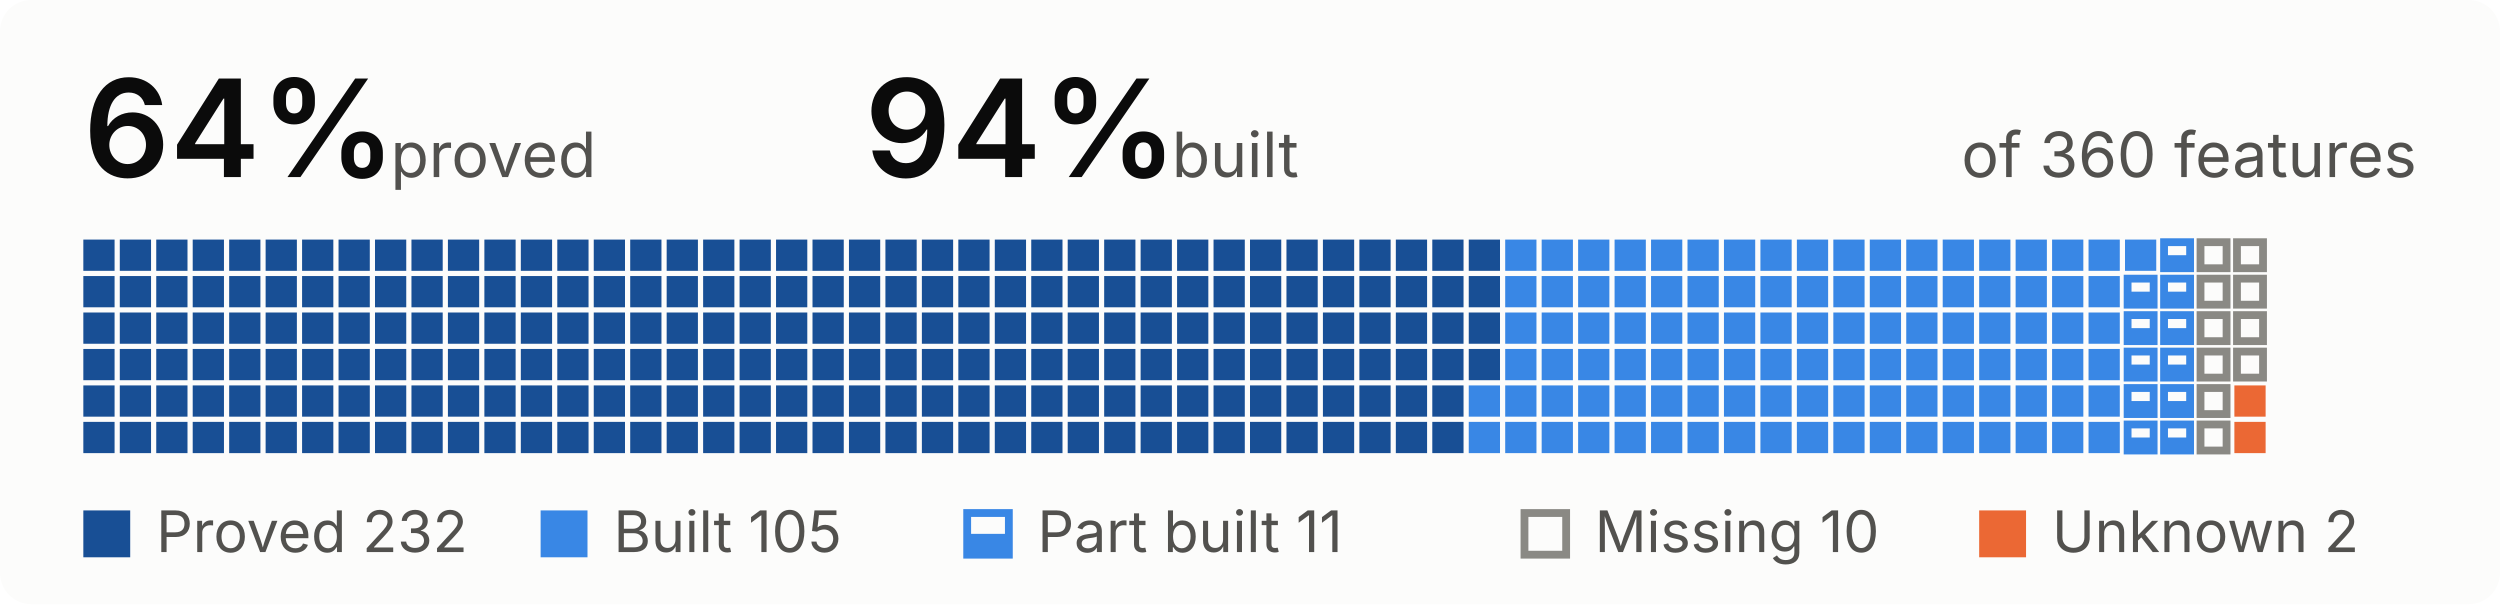
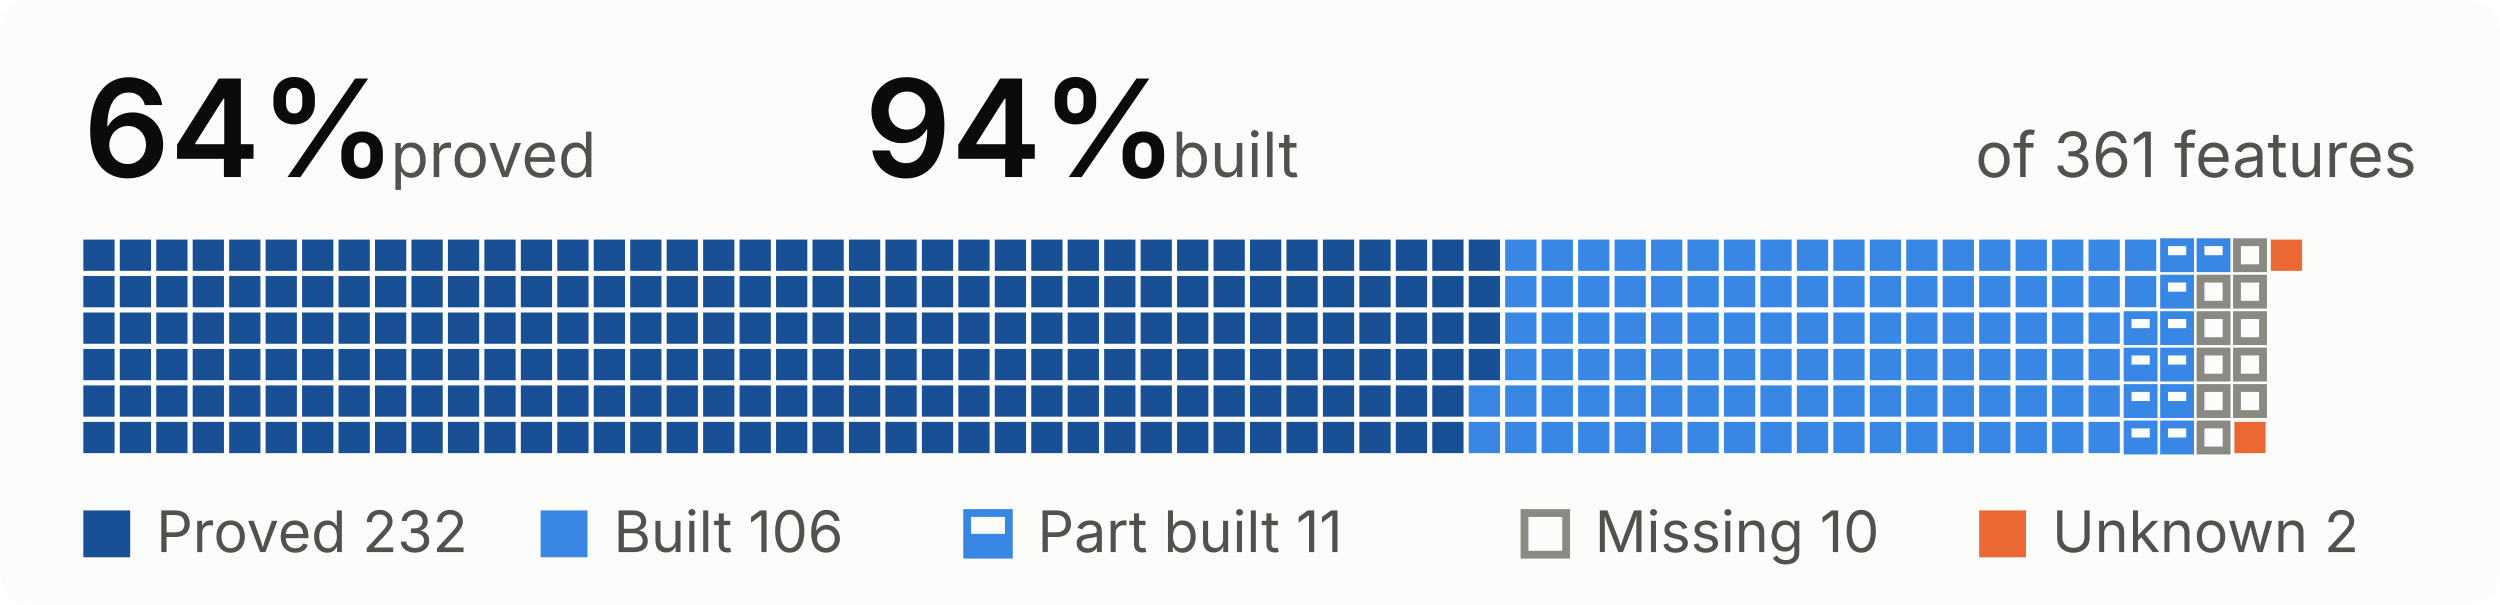
- <svg xmlns="http://www.w3.org/2000/svg" width="480" height="116" viewBox="0 0 480 116" role="img" aria-label="64 percent proved, 94 percent built, of 360 features">
+ <svg xmlns="http://www.w3.org/2000/svg" width="480" height="116" viewBox="0 0 480 116" role="img" aria-label="64 percent proved, 94 percent built, of 361 features">
  <style>
.bg{fill:#fcfcfb}.t{fill:#0b0b0b}.s{fill:#52514e}.rule{fill:#e1e0d9}
.proved{fill:#184f95}.built{fill:#3987e5}.unknown{fill:#eb6834}
.part-o{fill:none;stroke:#3987e5;stroke-width:1.5}.part-f{fill:#3987e5}
.missing{fill:none;stroke:#8a8984;stroke-width:1.5}
.pass{fill:#184f95}.fail{fill:#eb6834}.none{fill:none;stroke:#8a8984;stroke-width:1.5}
@media (prefers-color-scheme:dark){
.bg{fill:#1a1a19}.t{fill:#f0efec}.s{fill:#c3c2b7}.rule{fill:#383835}
.proved{fill:#86b6ef}.built{fill:#3987e5}.unknown{fill:#d95926}
.part-o{stroke:#3987e5}.part-f{fill:#3987e5}
.missing{stroke:#8d8c85}
.pass{fill:#86b6ef}.fail{fill:#d95926}.none{stroke:#8d8c85}
}
text{font-family:system-ui,-apple-system,"Segoe UI",sans-serif;font-size:12px}
.big{font-size:26px;font-weight:600}.b{font-weight:600}.xs{font-size:11px}
</style>
  <rect width="480" height="116" rx="6" class="bg" />
  <text x="16.0" y="34.0" class="t big">64%</text>
  <text x="75.0" y="34.0" class="s">proved</text>
  <text x="166.0" y="34.0" class="t big">94%</text>
  <text x="225.0" y="34.0" class="s">built</text>
-   <text x="464.0" y="34.0" class="s" text-anchor="end">of 360 features</text>
+   <text x="464.0" y="34.0" class="s" text-anchor="end">of 361 features</text>
  <rect x="16.0" y="46.0" width="6" height="6" class="proved" />
  <rect x="16.0" y="53.0" width="6" height="6" class="proved" />
  <rect x="16.0" y="60.0" width="6" height="6" class="proved" />
  <rect x="16.0" y="67.0" width="6" height="6" class="proved" />
  <rect x="16.0" y="74.0" width="6" height="6" class="proved" />
  <rect x="16.0" y="81.0" width="6" height="6" class="proved" />
  <rect x="23.0" y="46.0" width="6" height="6" class="proved" />
  <rect x="23.0" y="53.0" width="6" height="6" class="proved" />
  <rect x="23.0" y="60.0" width="6" height="6" class="proved" />
  <rect x="23.0" y="67.0" width="6" height="6" class="proved" />
  <rect x="23.0" y="74.0" width="6" height="6" class="proved" />
  <rect x="23.0" y="81.0" width="6" height="6" class="proved" />
  <rect x="30.0" y="46.0" width="6" height="6" class="proved" />
  <rect x="30.0" y="53.0" width="6" height="6" class="proved" />
  <rect x="30.0" y="60.0" width="6" height="6" class="proved" />
  <rect x="30.0" y="67.0" width="6" height="6" class="proved" />
  <rect x="30.0" y="74.0" width="6" height="6" class="proved" />
  <rect x="30.0" y="81.0" width="6" height="6" class="proved" />
  <rect x="37.0" y="46.0" width="6" height="6" class="proved" />
  <rect x="37.0" y="53.0" width="6" height="6" class="proved" />
  <rect x="37.0" y="60.0" width="6" height="6" class="proved" />
  <rect x="37.0" y="67.0" width="6" height="6" class="proved" />
  <rect x="37.0" y="74.0" width="6" height="6" class="proved" />
  <rect x="37.0" y="81.0" width="6" height="6" class="proved" />
  <rect x="44.0" y="46.0" width="6" height="6" class="proved" />
  <rect x="44.0" y="53.0" width="6" height="6" class="proved" />
  <rect x="44.0" y="60.0" width="6" height="6" class="proved" />
  <rect x="44.0" y="67.0" width="6" height="6" class="proved" />
  <rect x="44.0" y="74.0" width="6" height="6" class="proved" />
  <rect x="44.0" y="81.0" width="6" height="6" class="proved" />
  <rect x="51.0" y="46.0" width="6" height="6" class="proved" />
  <rect x="51.0" y="53.0" width="6" height="6" class="proved" />
  <rect x="51.0" y="60.0" width="6" height="6" class="proved" />
  <rect x="51.0" y="67.0" width="6" height="6" class="proved" />
  <rect x="51.0" y="74.0" width="6" height="6" class="proved" />
  <rect x="51.0" y="81.0" width="6" height="6" class="proved" />
  <rect x="58.0" y="46.0" width="6" height="6" class="proved" />
  <rect x="58.0" y="53.0" width="6" height="6" class="proved" />
  <rect x="58.0" y="60.0" width="6" height="6" class="proved" />
  <rect x="58.0" y="67.0" width="6" height="6" class="proved" />
  <rect x="58.0" y="74.0" width="6" height="6" class="proved" />
  <rect x="58.0" y="81.0" width="6" height="6" class="proved" />
  <rect x="65.0" y="46.0" width="6" height="6" class="proved" />
  <rect x="65.0" y="53.0" width="6" height="6" class="proved" />
  <rect x="65.0" y="60.0" width="6" height="6" class="proved" />
  <rect x="65.0" y="67.0" width="6" height="6" class="proved" />
  <rect x="65.0" y="74.0" width="6" height="6" class="proved" />
  <rect x="65.0" y="81.0" width="6" height="6" class="proved" />
  <rect x="72.0" y="46.0" width="6" height="6" class="proved" />
  <rect x="72.0" y="53.0" width="6" height="6" class="proved" />
  <rect x="72.0" y="60.0" width="6" height="6" class="proved" />
  <rect x="72.0" y="67.0" width="6" height="6" class="proved" />
  <rect x="72.0" y="74.0" width="6" height="6" class="proved" />
  <rect x="72.0" y="81.0" width="6" height="6" class="proved" />
  <rect x="79.0" y="46.0" width="6" height="6" class="proved" />
  <rect x="79.0" y="53.0" width="6" height="6" class="proved" />
  <rect x="79.0" y="60.0" width="6" height="6" class="proved" />
  <rect x="79.0" y="67.0" width="6" height="6" class="proved" />
  <rect x="79.0" y="74.0" width="6" height="6" class="proved" />
  <rect x="79.0" y="81.0" width="6" height="6" class="proved" />
  <rect x="86.0" y="46.0" width="6" height="6" class="proved" />
  <rect x="86.0" y="53.0" width="6" height="6" class="proved" />
  <rect x="86.0" y="60.0" width="6" height="6" class="proved" />
  <rect x="86.0" y="67.0" width="6" height="6" class="proved" />
  <rect x="86.0" y="74.0" width="6" height="6" class="proved" />
  <rect x="86.0" y="81.0" width="6" height="6" class="proved" />
  <rect x="93.0" y="46.0" width="6" height="6" class="proved" />
  <rect x="93.0" y="53.0" width="6" height="6" class="proved" />
  <rect x="93.0" y="60.0" width="6" height="6" class="proved" />
  <rect x="93.0" y="67.0" width="6" height="6" class="proved" />
  <rect x="93.0" y="74.0" width="6" height="6" class="proved" />
  <rect x="93.0" y="81.0" width="6" height="6" class="proved" />
  <rect x="100.0" y="46.0" width="6" height="6" class="proved" />
  <rect x="100.0" y="53.0" width="6" height="6" class="proved" />
  <rect x="100.0" y="60.0" width="6" height="6" class="proved" />
  <rect x="100.0" y="67.0" width="6" height="6" class="proved" />
  <rect x="100.0" y="74.0" width="6" height="6" class="proved" />
  <rect x="100.0" y="81.0" width="6" height="6" class="proved" />
  <rect x="107.0" y="46.0" width="6" height="6" class="proved" />
  <rect x="107.0" y="53.0" width="6" height="6" class="proved" />
  <rect x="107.0" y="60.0" width="6" height="6" class="proved" />
  <rect x="107.0" y="67.0" width="6" height="6" class="proved" />
  <rect x="107.0" y="74.0" width="6" height="6" class="proved" />
  <rect x="107.0" y="81.0" width="6" height="6" class="proved" />
  <rect x="114.0" y="46.0" width="6" height="6" class="proved" />
  <rect x="114.0" y="53.0" width="6" height="6" class="proved" />
  <rect x="114.0" y="60.0" width="6" height="6" class="proved" />
  <rect x="114.0" y="67.0" width="6" height="6" class="proved" />
  <rect x="114.0" y="74.0" width="6" height="6" class="proved" />
  <rect x="114.0" y="81.0" width="6" height="6" class="proved" />
  <rect x="121.0" y="46.0" width="6" height="6" class="proved" />
  <rect x="121.0" y="53.0" width="6" height="6" class="proved" />
  <rect x="121.0" y="60.0" width="6" height="6" class="proved" />
  <rect x="121.0" y="67.0" width="6" height="6" class="proved" />
  <rect x="121.0" y="74.0" width="6" height="6" class="proved" />
  <rect x="121.0" y="81.0" width="6" height="6" class="proved" />
  <rect x="128.0" y="46.0" width="6" height="6" class="proved" />
  <rect x="128.0" y="53.0" width="6" height="6" class="proved" />
  <rect x="128.0" y="60.0" width="6" height="6" class="proved" />
  <rect x="128.0" y="67.0" width="6" height="6" class="proved" />
  <rect x="128.0" y="74.0" width="6" height="6" class="proved" />
  <rect x="128.0" y="81.0" width="6" height="6" class="proved" />
  <rect x="135.0" y="46.0" width="6" height="6" class="proved" />
  <rect x="135.0" y="53.0" width="6" height="6" class="proved" />
  <rect x="135.0" y="60.0" width="6" height="6" class="proved" />
  <rect x="135.0" y="67.0" width="6" height="6" class="proved" />
  <rect x="135.0" y="74.0" width="6" height="6" class="proved" />
  <rect x="135.0" y="81.0" width="6" height="6" class="proved" />
  <rect x="142.0" y="46.0" width="6" height="6" class="proved" />
  <rect x="142.0" y="53.0" width="6" height="6" class="proved" />
  <rect x="142.0" y="60.0" width="6" height="6" class="proved" />
  <rect x="142.0" y="67.0" width="6" height="6" class="proved" />
  <rect x="142.0" y="74.0" width="6" height="6" class="proved" />
  <rect x="142.0" y="81.0" width="6" height="6" class="proved" />
  <rect x="149.0" y="46.0" width="6" height="6" class="proved" />
  <rect x="149.0" y="53.0" width="6" height="6" class="proved" />
  <rect x="149.0" y="60.0" width="6" height="6" class="proved" />
  <rect x="149.0" y="67.0" width="6" height="6" class="proved" />
  <rect x="149.0" y="74.0" width="6" height="6" class="proved" />
  <rect x="149.0" y="81.0" width="6" height="6" class="proved" />
  <rect x="156.0" y="46.0" width="6" height="6" class="proved" />
  <rect x="156.0" y="53.0" width="6" height="6" class="proved" />
  <rect x="156.0" y="60.0" width="6" height="6" class="proved" />
  <rect x="156.0" y="67.0" width="6" height="6" class="proved" />
  <rect x="156.0" y="74.0" width="6" height="6" class="proved" />
  <rect x="156.0" y="81.0" width="6" height="6" class="proved" />
  <rect x="163.0" y="46.0" width="6" height="6" class="proved" />
  <rect x="163.0" y="53.0" width="6" height="6" class="proved" />
  <rect x="163.0" y="60.0" width="6" height="6" class="proved" />
  <rect x="163.0" y="67.0" width="6" height="6" class="proved" />
  <rect x="163.0" y="74.0" width="6" height="6" class="proved" />
  <rect x="163.0" y="81.0" width="6" height="6" class="proved" />
  <rect x="170.0" y="46.0" width="6" height="6" class="proved" />
  <rect x="170.0" y="53.0" width="6" height="6" class="proved" />
  <rect x="170.0" y="60.0" width="6" height="6" class="proved" />
  <rect x="170.0" y="67.0" width="6" height="6" class="proved" />
  <rect x="170.0" y="74.0" width="6" height="6" class="proved" />
  <rect x="170.0" y="81.0" width="6" height="6" class="proved" />
  <rect x="177.0" y="46.0" width="6" height="6" class="proved" />
  <rect x="177.0" y="53.0" width="6" height="6" class="proved" />
  <rect x="177.0" y="60.0" width="6" height="6" class="proved" />
  <rect x="177.0" y="67.0" width="6" height="6" class="proved" />
  <rect x="177.0" y="74.0" width="6" height="6" class="proved" />
  <rect x="177.0" y="81.0" width="6" height="6" class="proved" />
  <rect x="184.0" y="46.0" width="6" height="6" class="proved" />
  <rect x="184.0" y="53.0" width="6" height="6" class="proved" />
  <rect x="184.0" y="60.0" width="6" height="6" class="proved" />
  <rect x="184.0" y="67.0" width="6" height="6" class="proved" />
  <rect x="184.0" y="74.0" width="6" height="6" class="proved" />
  <rect x="184.0" y="81.0" width="6" height="6" class="proved" />
  <rect x="191.0" y="46.0" width="6" height="6" class="proved" />
  <rect x="191.0" y="53.0" width="6" height="6" class="proved" />
  <rect x="191.0" y="60.0" width="6" height="6" class="proved" />
  <rect x="191.0" y="67.0" width="6" height="6" class="proved" />
  <rect x="191.0" y="74.0" width="6" height="6" class="proved" />
  <rect x="191.0" y="81.0" width="6" height="6" class="proved" />
  <rect x="198.0" y="46.0" width="6" height="6" class="proved" />
  <rect x="198.0" y="53.0" width="6" height="6" class="proved" />
  <rect x="198.0" y="60.0" width="6" height="6" class="proved" />
  <rect x="198.0" y="67.0" width="6" height="6" class="proved" />
  <rect x="198.0" y="74.0" width="6" height="6" class="proved" />
  <rect x="198.0" y="81.0" width="6" height="6" class="proved" />
  <rect x="205.0" y="46.0" width="6" height="6" class="proved" />
  <rect x="205.0" y="53.0" width="6" height="6" class="proved" />
  <rect x="205.0" y="60.0" width="6" height="6" class="proved" />
  <rect x="205.0" y="67.0" width="6" height="6" class="proved" />
  <rect x="205.0" y="74.0" width="6" height="6" class="proved" />
  <rect x="205.0" y="81.0" width="6" height="6" class="proved" />
  <rect x="212.0" y="46.0" width="6" height="6" class="proved" />
  <rect x="212.0" y="53.0" width="6" height="6" class="proved" />
  <rect x="212.0" y="60.0" width="6" height="6" class="proved" />
  <rect x="212.0" y="67.0" width="6" height="6" class="proved" />
  <rect x="212.0" y="74.0" width="6" height="6" class="proved" />
  <rect x="212.0" y="81.0" width="6" height="6" class="proved" />
  <rect x="219.0" y="46.0" width="6" height="6" class="proved" />
  <rect x="219.0" y="53.0" width="6" height="6" class="proved" />
  <rect x="219.0" y="60.0" width="6" height="6" class="proved" />
  <rect x="219.0" y="67.0" width="6" height="6" class="proved" />
  <rect x="219.0" y="74.0" width="6" height="6" class="proved" />
  <rect x="219.0" y="81.0" width="6" height="6" class="proved" />
  <rect x="226.0" y="46.0" width="6" height="6" class="proved" />
  <rect x="226.0" y="53.0" width="6" height="6" class="proved" />
  <rect x="226.0" y="60.0" width="6" height="6" class="proved" />
  <rect x="226.0" y="67.0" width="6" height="6" class="proved" />
  <rect x="226.0" y="74.0" width="6" height="6" class="proved" />
  <rect x="226.0" y="81.0" width="6" height="6" class="proved" />
  <rect x="233.0" y="46.0" width="6" height="6" class="proved" />
  <rect x="233.0" y="53.0" width="6" height="6" class="proved" />
  <rect x="233.0" y="60.0" width="6" height="6" class="proved" />
  <rect x="233.0" y="67.0" width="6" height="6" class="proved" />
  <rect x="233.0" y="74.0" width="6" height="6" class="proved" />
  <rect x="233.0" y="81.0" width="6" height="6" class="proved" />
  <rect x="240.0" y="46.0" width="6" height="6" class="proved" />
  <rect x="240.0" y="53.0" width="6" height="6" class="proved" />
  <rect x="240.0" y="60.0" width="6" height="6" class="proved" />
  <rect x="240.0" y="67.0" width="6" height="6" class="proved" />
  <rect x="240.0" y="74.0" width="6" height="6" class="proved" />
  <rect x="240.0" y="81.0" width="6" height="6" class="proved" />
  <rect x="247.0" y="46.0" width="6" height="6" class="proved" />
  <rect x="247.0" y="53.0" width="6" height="6" class="proved" />
  <rect x="247.0" y="60.0" width="6" height="6" class="proved" />
  <rect x="247.0" y="67.0" width="6" height="6" class="proved" />
  <rect x="247.0" y="74.0" width="6" height="6" class="proved" />
  <rect x="247.0" y="81.0" width="6" height="6" class="proved" />
  <rect x="254.0" y="46.0" width="6" height="6" class="proved" />
  <rect x="254.0" y="53.0" width="6" height="6" class="proved" />
  <rect x="254.0" y="60.0" width="6" height="6" class="proved" />
  <rect x="254.0" y="67.0" width="6" height="6" class="proved" />
  <rect x="254.0" y="74.0" width="6" height="6" class="proved" />
  <rect x="254.0" y="81.0" width="6" height="6" class="proved" />
  <rect x="261.0" y="46.0" width="6" height="6" class="proved" />
  <rect x="261.0" y="53.0" width="6" height="6" class="proved" />
  <rect x="261.0" y="60.0" width="6" height="6" class="proved" />
  <rect x="261.0" y="67.0" width="6" height="6" class="proved" />
  <rect x="261.0" y="74.0" width="6" height="6" class="proved" />
  <rect x="261.0" y="81.0" width="6" height="6" class="proved" />
  <rect x="268.0" y="46.0" width="6" height="6" class="proved" />
  <rect x="268.0" y="53.0" width="6" height="6" class="proved" />
  <rect x="268.0" y="60.0" width="6" height="6" class="proved" />
  <rect x="268.0" y="67.0" width="6" height="6" class="proved" />
  <rect x="268.0" y="74.0" width="6" height="6" class="proved" />
  <rect x="268.0" y="81.0" width="6" height="6" class="proved" />
  <rect x="275.0" y="46.0" width="6" height="6" class="proved" />
  <rect x="275.0" y="53.0" width="6" height="6" class="proved" />
  <rect x="275.0" y="60.0" width="6" height="6" class="proved" />
  <rect x="275.0" y="67.0" width="6" height="6" class="proved" />
  <rect x="275.0" y="74.0" width="6" height="6" class="proved" />
  <rect x="275.0" y="81.0" width="6" height="6" class="proved" />
  <rect x="282.0" y="46.0" width="6" height="6" class="proved" />
  <rect x="282.0" y="53.0" width="6" height="6" class="proved" />
  <rect x="282.0" y="60.0" width="6" height="6" class="proved" />
  <rect x="282.0" y="67.0" width="6" height="6" class="proved" />
  <rect x="282.0" y="74.0" width="6" height="6" class="built" />
  <rect x="282.0" y="81.0" width="6" height="6" class="built" />
  <rect x="289.0" y="46.0" width="6" height="6" class="built" />
  <rect x="289.0" y="53.0" width="6" height="6" class="built" />
  <rect x="289.0" y="60.0" width="6" height="6" class="built" />
  <rect x="289.0" y="67.0" width="6" height="6" class="built" />
  <rect x="289.0" y="74.0" width="6" height="6" class="built" />
  <rect x="289.0" y="81.0" width="6" height="6" class="built" />
  <rect x="296.0" y="46.0" width="6" height="6" class="built" />
  <rect x="296.0" y="53.0" width="6" height="6" class="built" />
  <rect x="296.0" y="60.0" width="6" height="6" class="built" />
  <rect x="296.0" y="67.0" width="6" height="6" class="built" />
  <rect x="296.0" y="74.0" width="6" height="6" class="built" />
  <rect x="296.0" y="81.0" width="6" height="6" class="built" />
  <rect x="303.0" y="46.0" width="6" height="6" class="built" />
  <rect x="303.0" y="53.0" width="6" height="6" class="built" />
  <rect x="303.0" y="60.0" width="6" height="6" class="built" />
  <rect x="303.0" y="67.0" width="6" height="6" class="built" />
  <rect x="303.0" y="74.0" width="6" height="6" class="built" />
  <rect x="303.0" y="81.0" width="6" height="6" class="built" />
  <rect x="310.0" y="46.0" width="6" height="6" class="built" />
  <rect x="310.0" y="53.0" width="6" height="6" class="built" />
  <rect x="310.0" y="60.0" width="6" height="6" class="built" />
  <rect x="310.0" y="67.0" width="6" height="6" class="built" />
  <rect x="310.0" y="74.0" width="6" height="6" class="built" />
  <rect x="310.0" y="81.0" width="6" height="6" class="built" />
  <rect x="317.0" y="46.0" width="6" height="6" class="built" />
  <rect x="317.0" y="53.0" width="6" height="6" class="built" />
  <rect x="317.0" y="60.0" width="6" height="6" class="built" />
  <rect x="317.0" y="67.0" width="6" height="6" class="built" />
  <rect x="317.0" y="74.0" width="6" height="6" class="built" />
  <rect x="317.0" y="81.0" width="6" height="6" class="built" />
  <rect x="324.0" y="46.0" width="6" height="6" class="built" />
  <rect x="324.0" y="53.0" width="6" height="6" class="built" />
  <rect x="324.0" y="60.0" width="6" height="6" class="built" />
  <rect x="324.0" y="67.0" width="6" height="6" class="built" />
  <rect x="324.0" y="74.0" width="6" height="6" class="built" />
  <rect x="324.0" y="81.0" width="6" height="6" class="built" />
  <rect x="331.0" y="46.0" width="6" height="6" class="built" />
  <rect x="331.0" y="53.0" width="6" height="6" class="built" />
  <rect x="331.0" y="60.0" width="6" height="6" class="built" />
  <rect x="331.0" y="67.0" width="6" height="6" class="built" />
  <rect x="331.0" y="74.0" width="6" height="6" class="built" />
  <rect x="331.0" y="81.0" width="6" height="6" class="built" />
  <rect x="338.0" y="46.0" width="6" height="6" class="built" />
  <rect x="338.0" y="53.0" width="6" height="6" class="built" />
  <rect x="338.0" y="60.0" width="6" height="6" class="built" />
  <rect x="338.0" y="67.0" width="6" height="6" class="built" />
  <rect x="338.0" y="74.0" width="6" height="6" class="built" />
  <rect x="338.0" y="81.0" width="6" height="6" class="built" />
  <rect x="345.0" y="46.0" width="6" height="6" class="built" />
  <rect x="345.0" y="53.0" width="6" height="6" class="built" />
  <rect x="345.0" y="60.0" width="6" height="6" class="built" />
  <rect x="345.0" y="67.0" width="6" height="6" class="built" />
  <rect x="345.0" y="74.0" width="6" height="6" class="built" />
  <rect x="345.0" y="81.0" width="6" height="6" class="built" />
  <rect x="352.0" y="46.0" width="6" height="6" class="built" />
  <rect x="352.0" y="53.0" width="6" height="6" class="built" />
  <rect x="352.0" y="60.0" width="6" height="6" class="built" />
  <rect x="352.0" y="67.0" width="6" height="6" class="built" />
  <rect x="352.0" y="74.0" width="6" height="6" class="built" />
  <rect x="352.0" y="81.0" width="6" height="6" class="built" />
  <rect x="359.0" y="46.0" width="6" height="6" class="built" />
  <rect x="359.0" y="53.0" width="6" height="6" class="built" />
  <rect x="359.0" y="60.0" width="6" height="6" class="built" />
  <rect x="359.0" y="67.0" width="6" height="6" class="built" />
  <rect x="359.0" y="74.0" width="6" height="6" class="built" />
  <rect x="359.0" y="81.0" width="6" height="6" class="built" />
  <rect x="366.0" y="46.0" width="6" height="6" class="built" />
  <rect x="366.0" y="53.0" width="6" height="6" class="built" />
  <rect x="366.0" y="60.0" width="6" height="6" class="built" />
  <rect x="366.0" y="67.0" width="6" height="6" class="built" />
  <rect x="366.0" y="74.0" width="6" height="6" class="built" />
  <rect x="366.0" y="81.0" width="6" height="6" class="built" />
  <rect x="373.0" y="46.0" width="6" height="6" class="built" />
  <rect x="373.0" y="53.0" width="6" height="6" class="built" />
  <rect x="373.0" y="60.0" width="6" height="6" class="built" />
  <rect x="373.0" y="67.0" width="6" height="6" class="built" />
  <rect x="373.0" y="74.0" width="6" height="6" class="built" />
  <rect x="373.0" y="81.0" width="6" height="6" class="built" />
  <rect x="380.0" y="46.0" width="6" height="6" class="built" />
  <rect x="380.0" y="53.0" width="6" height="6" class="built" />
  <rect x="380.0" y="60.0" width="6" height="6" class="built" />
  <rect x="380.0" y="67.0" width="6" height="6" class="built" />
  <rect x="380.0" y="74.0" width="6" height="6" class="built" />
  <rect x="380.0" y="81.0" width="6" height="6" class="built" />
  <rect x="387.0" y="46.0" width="6" height="6" class="built" />
  <rect x="387.0" y="53.0" width="6" height="6" class="built" />
  <rect x="387.0" y="60.0" width="6" height="6" class="built" />
  <rect x="387.0" y="67.0" width="6" height="6" class="built" />
  <rect x="387.0" y="74.0" width="6" height="6" class="built" />
  <rect x="387.0" y="81.0" width="6" height="6" class="built" />
  <rect x="394.0" y="46.0" width="6" height="6" class="built" />
  <rect x="394.0" y="53.0" width="6" height="6" class="built" />
  <rect x="394.0" y="60.0" width="6" height="6" class="built" />
  <rect x="394.0" y="67.0" width="6" height="6" class="built" />
  <rect x="394.0" y="74.0" width="6" height="6" class="built" />
  <rect x="394.0" y="81.0" width="6" height="6" class="built" />
  <rect x="401.0" y="46.0" width="6" height="6" class="built" />
  <rect x="401.0" y="53.0" width="6" height="6" class="built" />
  <rect x="401.0" y="60.0" width="6" height="6" class="built" />
  <rect x="401.0" y="67.0" width="6" height="6" class="built" />
  <rect x="401.0" y="74.0" width="6" height="6" class="built" />
  <rect x="401.0" y="81.0" width="6" height="6" class="built" />
  <rect x="408.0" y="46.0" width="6" height="6" class="built" />
-   <rect x="408.5" y="53.5" width="5" height="5" fill="none" class="part-o" />
-   <rect x="408.0" y="56.0" width="6" height="3.0" class="part-f" />
+   <rect x="408.0" y="53.0" width="6" height="6" class="built" />
  <rect x="408.5" y="60.5" width="5" height="5" fill="none" class="part-o" />
  <rect x="408.0" y="63.0" width="6" height="3.0" class="part-f" />
  <rect x="408.5" y="67.5" width="5" height="5" fill="none" class="part-o" />
  <rect x="408.0" y="70.0" width="6" height="3.0" class="part-f" />
  <rect x="408.5" y="74.5" width="5" height="5" fill="none" class="part-o" />
  <rect x="408.0" y="77.0" width="6" height="3.0" class="part-f" />
  <rect x="408.5" y="81.5" width="5" height="5" fill="none" class="part-o" />
  <rect x="408.0" y="84.0" width="6" height="3.0" class="part-f" />
  <rect x="415.5" y="46.5" width="5" height="5" fill="none" class="part-o" />
  <rect x="415.0" y="49.0" width="6" height="3.0" class="part-f" />
  <rect x="415.5" y="53.5" width="5" height="5" fill="none" class="part-o" />
  <rect x="415.0" y="56.0" width="6" height="3.0" class="part-f" />
  <rect x="415.5" y="60.5" width="5" height="5" fill="none" class="part-o" />
  <rect x="415.0" y="63.0" width="6" height="3.0" class="part-f" />
  <rect x="415.5" y="67.5" width="5" height="5" fill="none" class="part-o" />
  <rect x="415.0" y="70.0" width="6" height="3.0" class="part-f" />
  <rect x="415.5" y="74.5" width="5" height="5" fill="none" class="part-o" />
  <rect x="415.0" y="77.0" width="6" height="3.0" class="part-f" />
  <rect x="415.5" y="81.5" width="5" height="5" fill="none" class="part-o" />
  <rect x="415.0" y="84.0" width="6" height="3.0" class="part-f" />
-   <rect x="422.5" y="46.5" width="5" height="5" fill="none" class="missing" />
+   <rect x="422.5" y="46.5" width="5" height="5" fill="none" class="part-o" />
+   <rect x="422.0" y="49.0" width="6" height="3.0" class="part-f" />
  <rect x="422.5" y="53.5" width="5" height="5" fill="none" class="missing" />
  <rect x="422.5" y="60.5" width="5" height="5" fill="none" class="missing" />
  <rect x="422.5" y="67.5" width="5" height="5" fill="none" class="missing" />
  <rect x="422.5" y="74.5" width="5" height="5" fill="none" class="missing" />
  <rect x="422.5" y="81.5" width="5" height="5" fill="none" class="missing" />
  <rect x="429.5" y="46.5" width="5" height="5" fill="none" class="missing" />
  <rect x="429.5" y="53.5" width="5" height="5" fill="none" class="missing" />
  <rect x="429.5" y="60.5" width="5" height="5" fill="none" class="missing" />
  <rect x="429.5" y="67.5" width="5" height="5" fill="none" class="missing" />
-   <rect x="429.0" y="74.0" width="6" height="6" class="unknown" />
+   <rect x="429.5" y="74.5" width="5" height="5" fill="none" class="missing" />
  <rect x="429.0" y="81.0" width="6" height="6" class="unknown" />
+   <rect x="436.0" y="46.0" width="6" height="6" class="unknown" />
  <rect x="16.0" y="98.0" width="9" height="9" class="proved" />
  <text x="30.0" y="106.0" class="s xs">Proved 232</text>
  <rect x="103.8" y="98.0" width="9" height="9" class="built" />
-   <text x="117.8" y="106.0" class="s xs">Built 105</text>
+   <text x="117.8" y="106.0" class="s xs">Built 106</text>
  <rect x="185.7" y="98.5" width="8" height="8" fill="none" class="part-o" />
  <rect x="185.2" y="102.5" width="9" height="4.5" class="part-f" />
  <text x="199.2" y="106.0" class="s xs">Part built 11</text>
  <rect x="292.7" y="98.5" width="8" height="8" fill="none" class="missing" />
  <text x="306.2" y="106.0" class="s xs">Missing 10</text>
  <rect x="380.0" y="98.0" width="9" height="9" class="unknown" />
  <text x="394.0" y="106.0" class="s xs">Unknown 2</text>
</svg>
